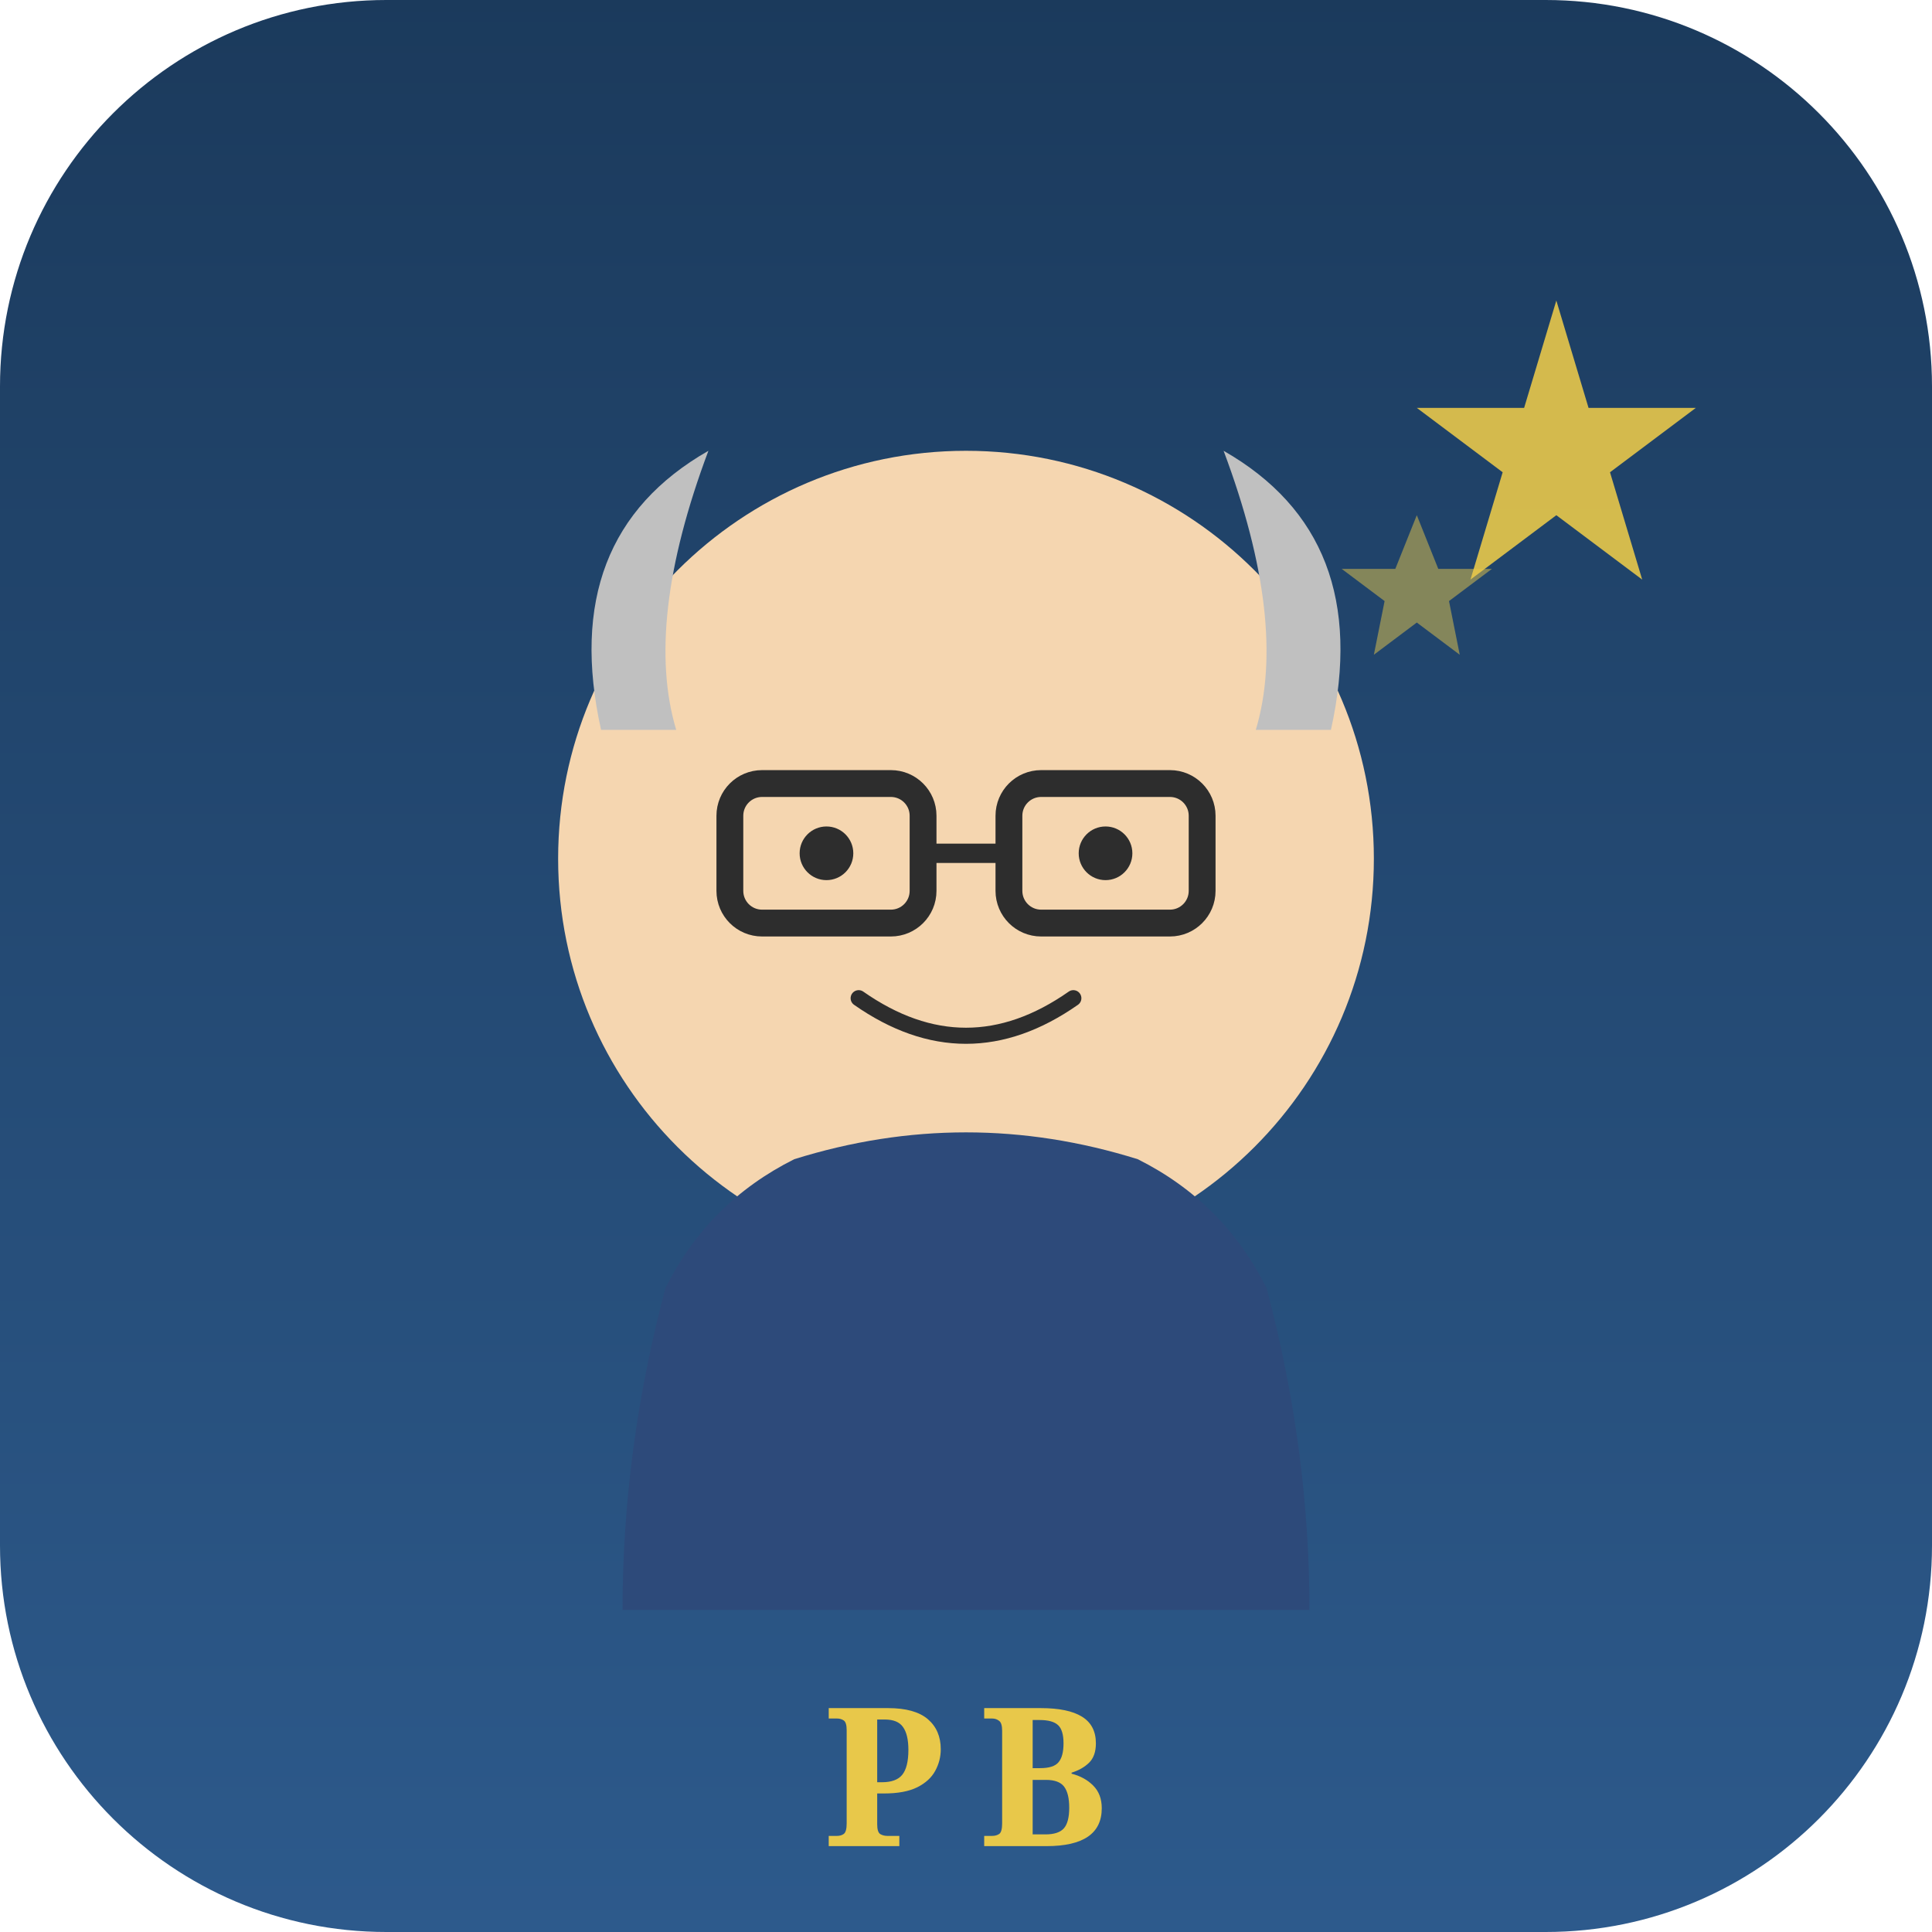
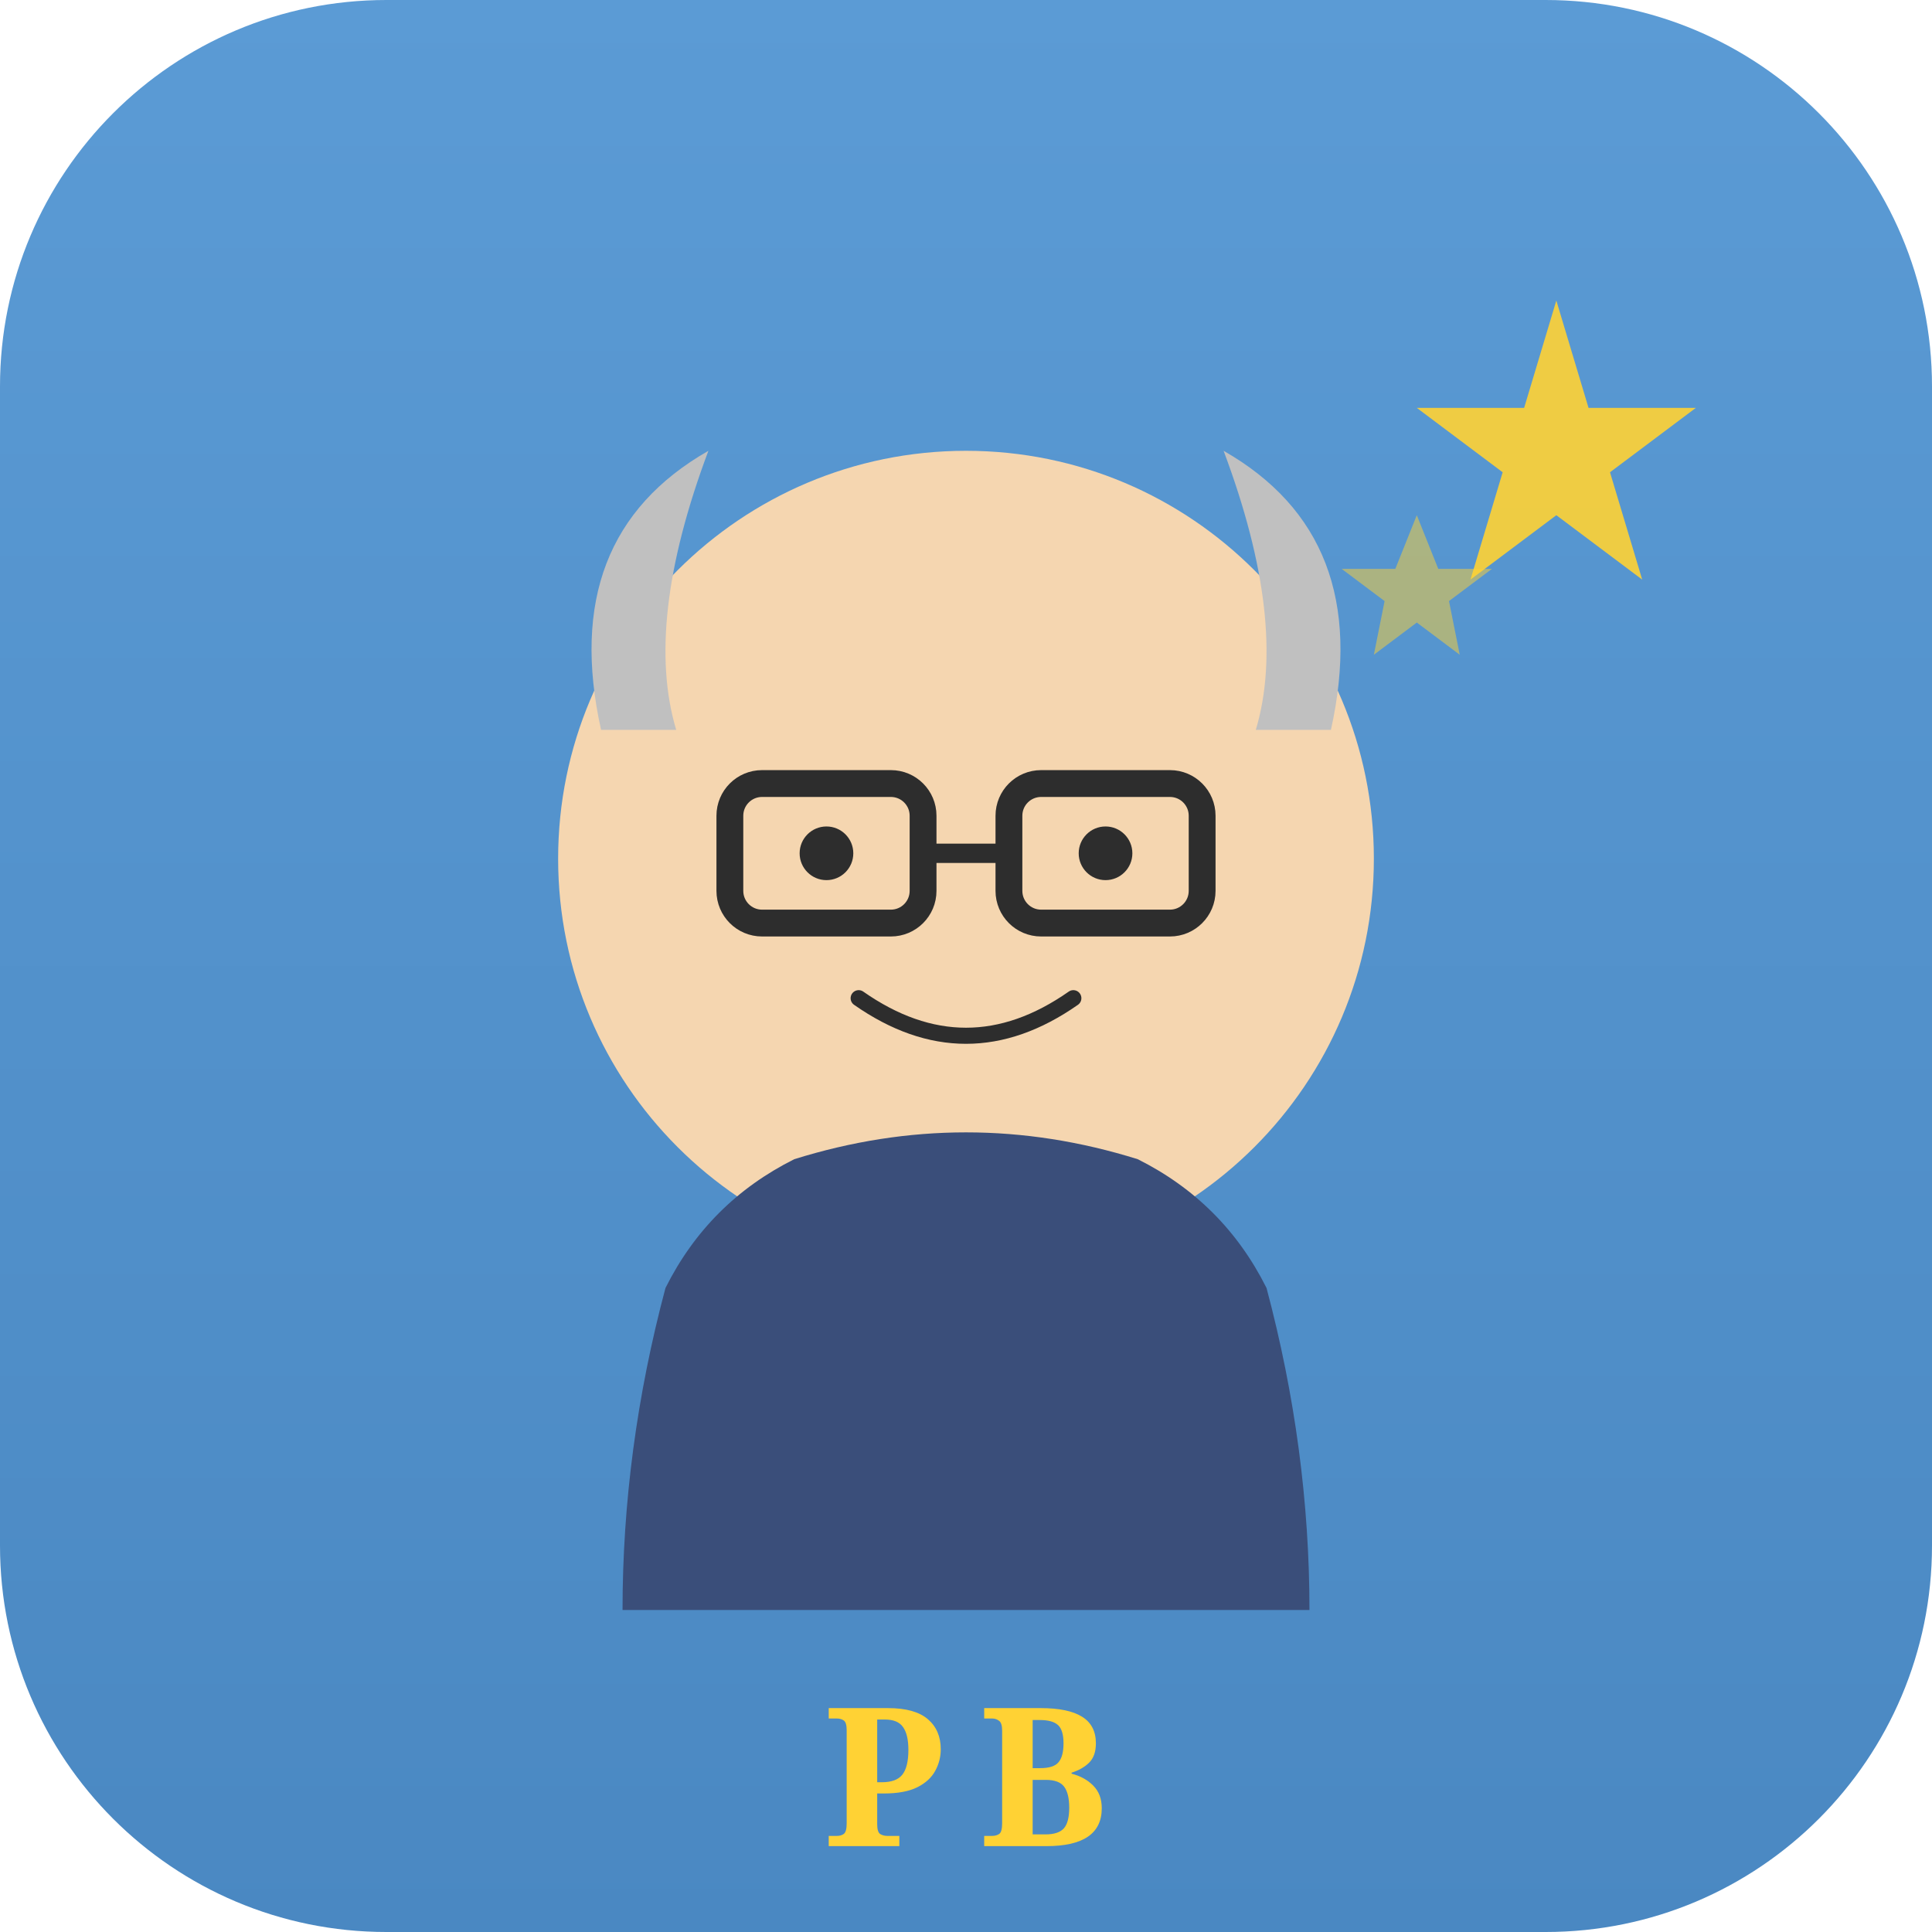
<svg xmlns="http://www.w3.org/2000/svg" viewBox="0 0 180 180" width="180" height="180">
  <defs>
    <linearGradient id="atBg" x1="0" y1="0" x2="0" y2="1">
-       <stop offset="0%" stop-color="#1B3A5C" />
-       <stop offset="100%" stop-color="#2D5A8C" />
+       <stop offset="0%" stop-color="#5B9BD5" />
+       <stop offset="100%" stop-color="#4A88C2" />
    </linearGradient>
  </defs>
  <rect width="180" height="180" rx="36" fill="url(#atBg)" />
  <circle cx="90" cy="80" r="38" fill="#F5D6B0" />
  <path d="M56 68 Q52 50 66 42 Q60 58 63 68" fill="#C0C0C0" />
  <path d="M124 68 Q128 50 114 42 Q120 58 117 68" fill="#C0C0C0" />
  <rect x="68" y="73" width="18" height="13" rx="3" fill="none" stroke="#2D2D2D" stroke-width="2.5" />
  <rect x="94" y="73" width="18" height="13" rx="3" fill="none" stroke="#2D2D2D" stroke-width="2.5" />
  <line x1="86" y1="79.5" x2="94" y2="79.5" stroke="#2D2D2D" stroke-width="1.8" />
  <circle cx="77" cy="79.5" r="2.5" fill="#2D2D2D" />
  <circle cx="103" cy="79.5" r="2.5" fill="#2D2D2D" />
  <path d="M80 93 Q90 100 100 93" fill="none" stroke="#2D2D2D" stroke-width="1.5" stroke-linecap="round" />
-   <path d="M62 120 Q66 112 74 108 Q90 103 106 108 Q114 112 118 120 Q122 135 122 150 L58 150 Q58 135 62 120" fill="#2D4A7A" />
-   <polygon points="145,28 148,38 158,38 150,44 153,54 145,48 137,54 140,44 132,38 142,38" fill="#E8C84A" opacity="0.9" />
-   <polygon points="132,48 134,53 139,53 135,56 136,61 132,58 128,61 129,56 125,53 130,53" fill="#E8C84A" opacity="0.5" />
-   <text x="90" y="172" text-anchor="middle" font-family="Georgia, serif" font-size="18" font-weight="bold" fill="#E8C84A" letter-spacing="3">PB</text>
+   <path d="M62 120 Q66 112 74 108 Q90 103 106 108 Q114 112 118 120 Q122 135 122 150 L58 150 Q58 135 62 120" fill="#3A4E7A" />
+   <polygon points="145,28 148,38 158,38 150,44 153,54 145,48 137,54 140,44 132,38 142,38" fill="#FFD234" opacity="0.9" />
+   <polygon points="132,48 134,53 139,53 135,56 136,61 132,58 128,61 129,56 125,53 130,53" fill="#FFD234" opacity="0.5" />
+   <text x="90" y="172" text-anchor="middle" font-family="Georgia, serif" font-size="18" font-weight="bold" fill="#FFD234" letter-spacing="3">PB</text>
</svg>
